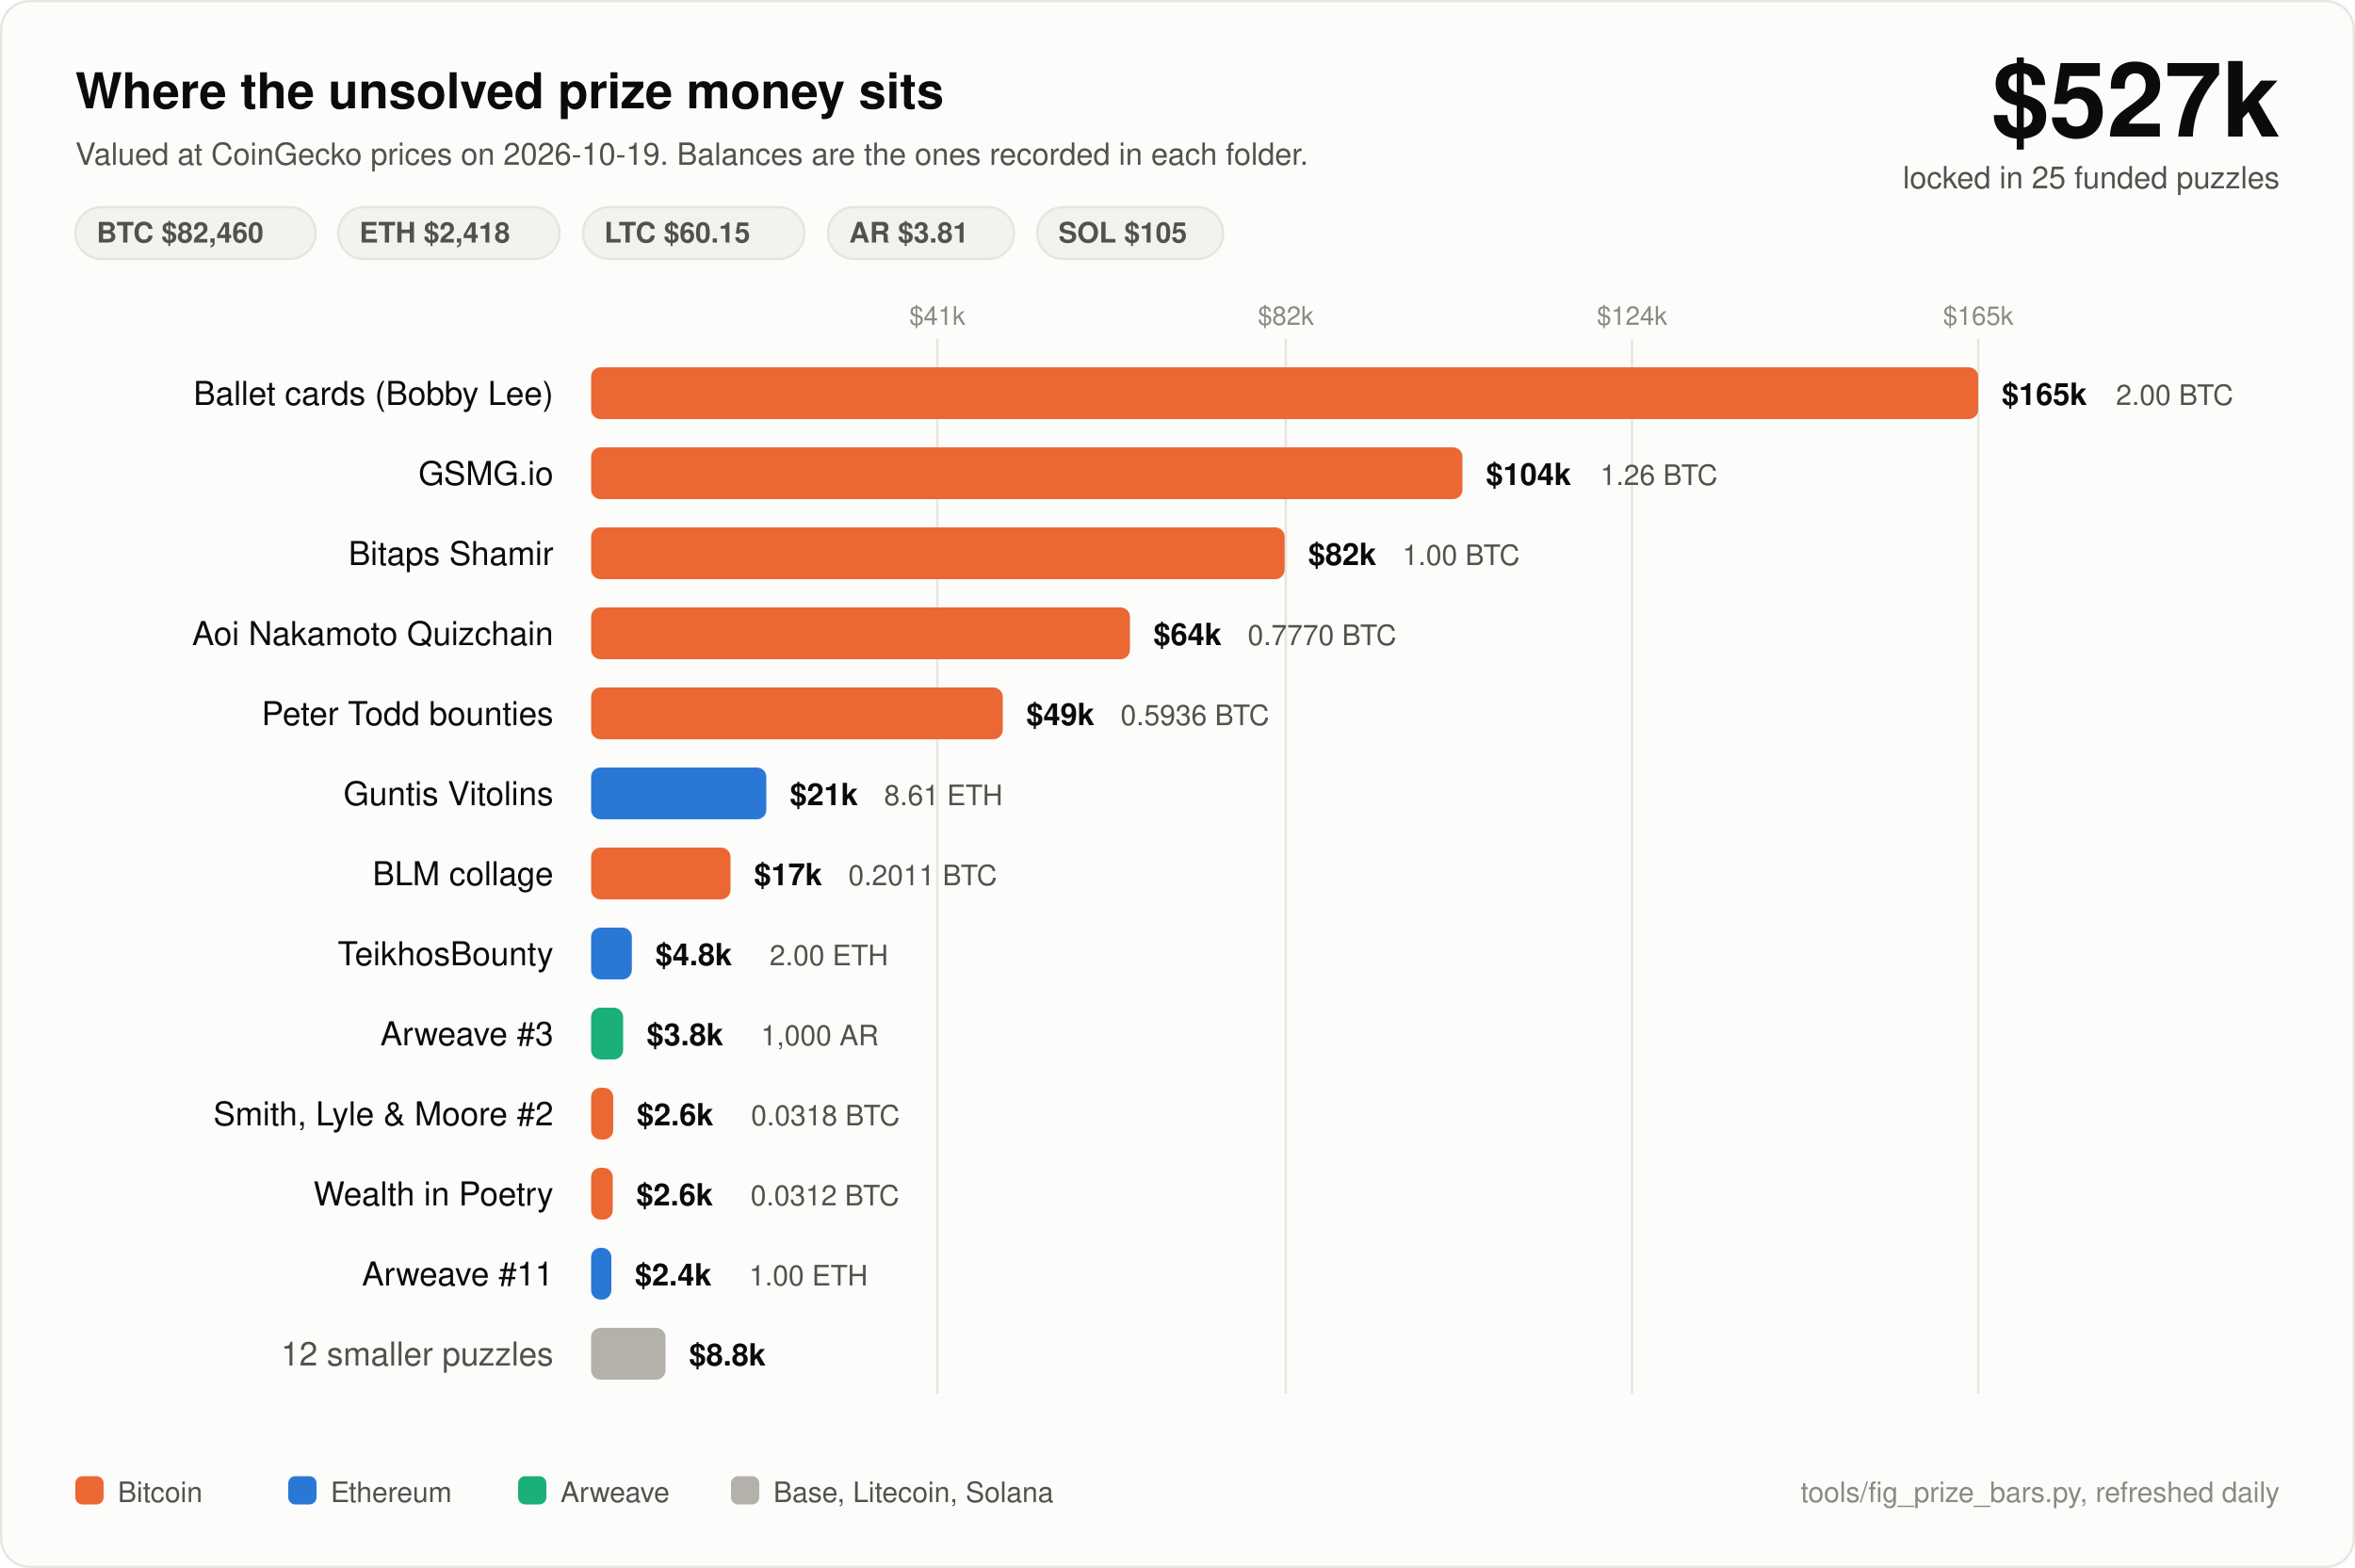
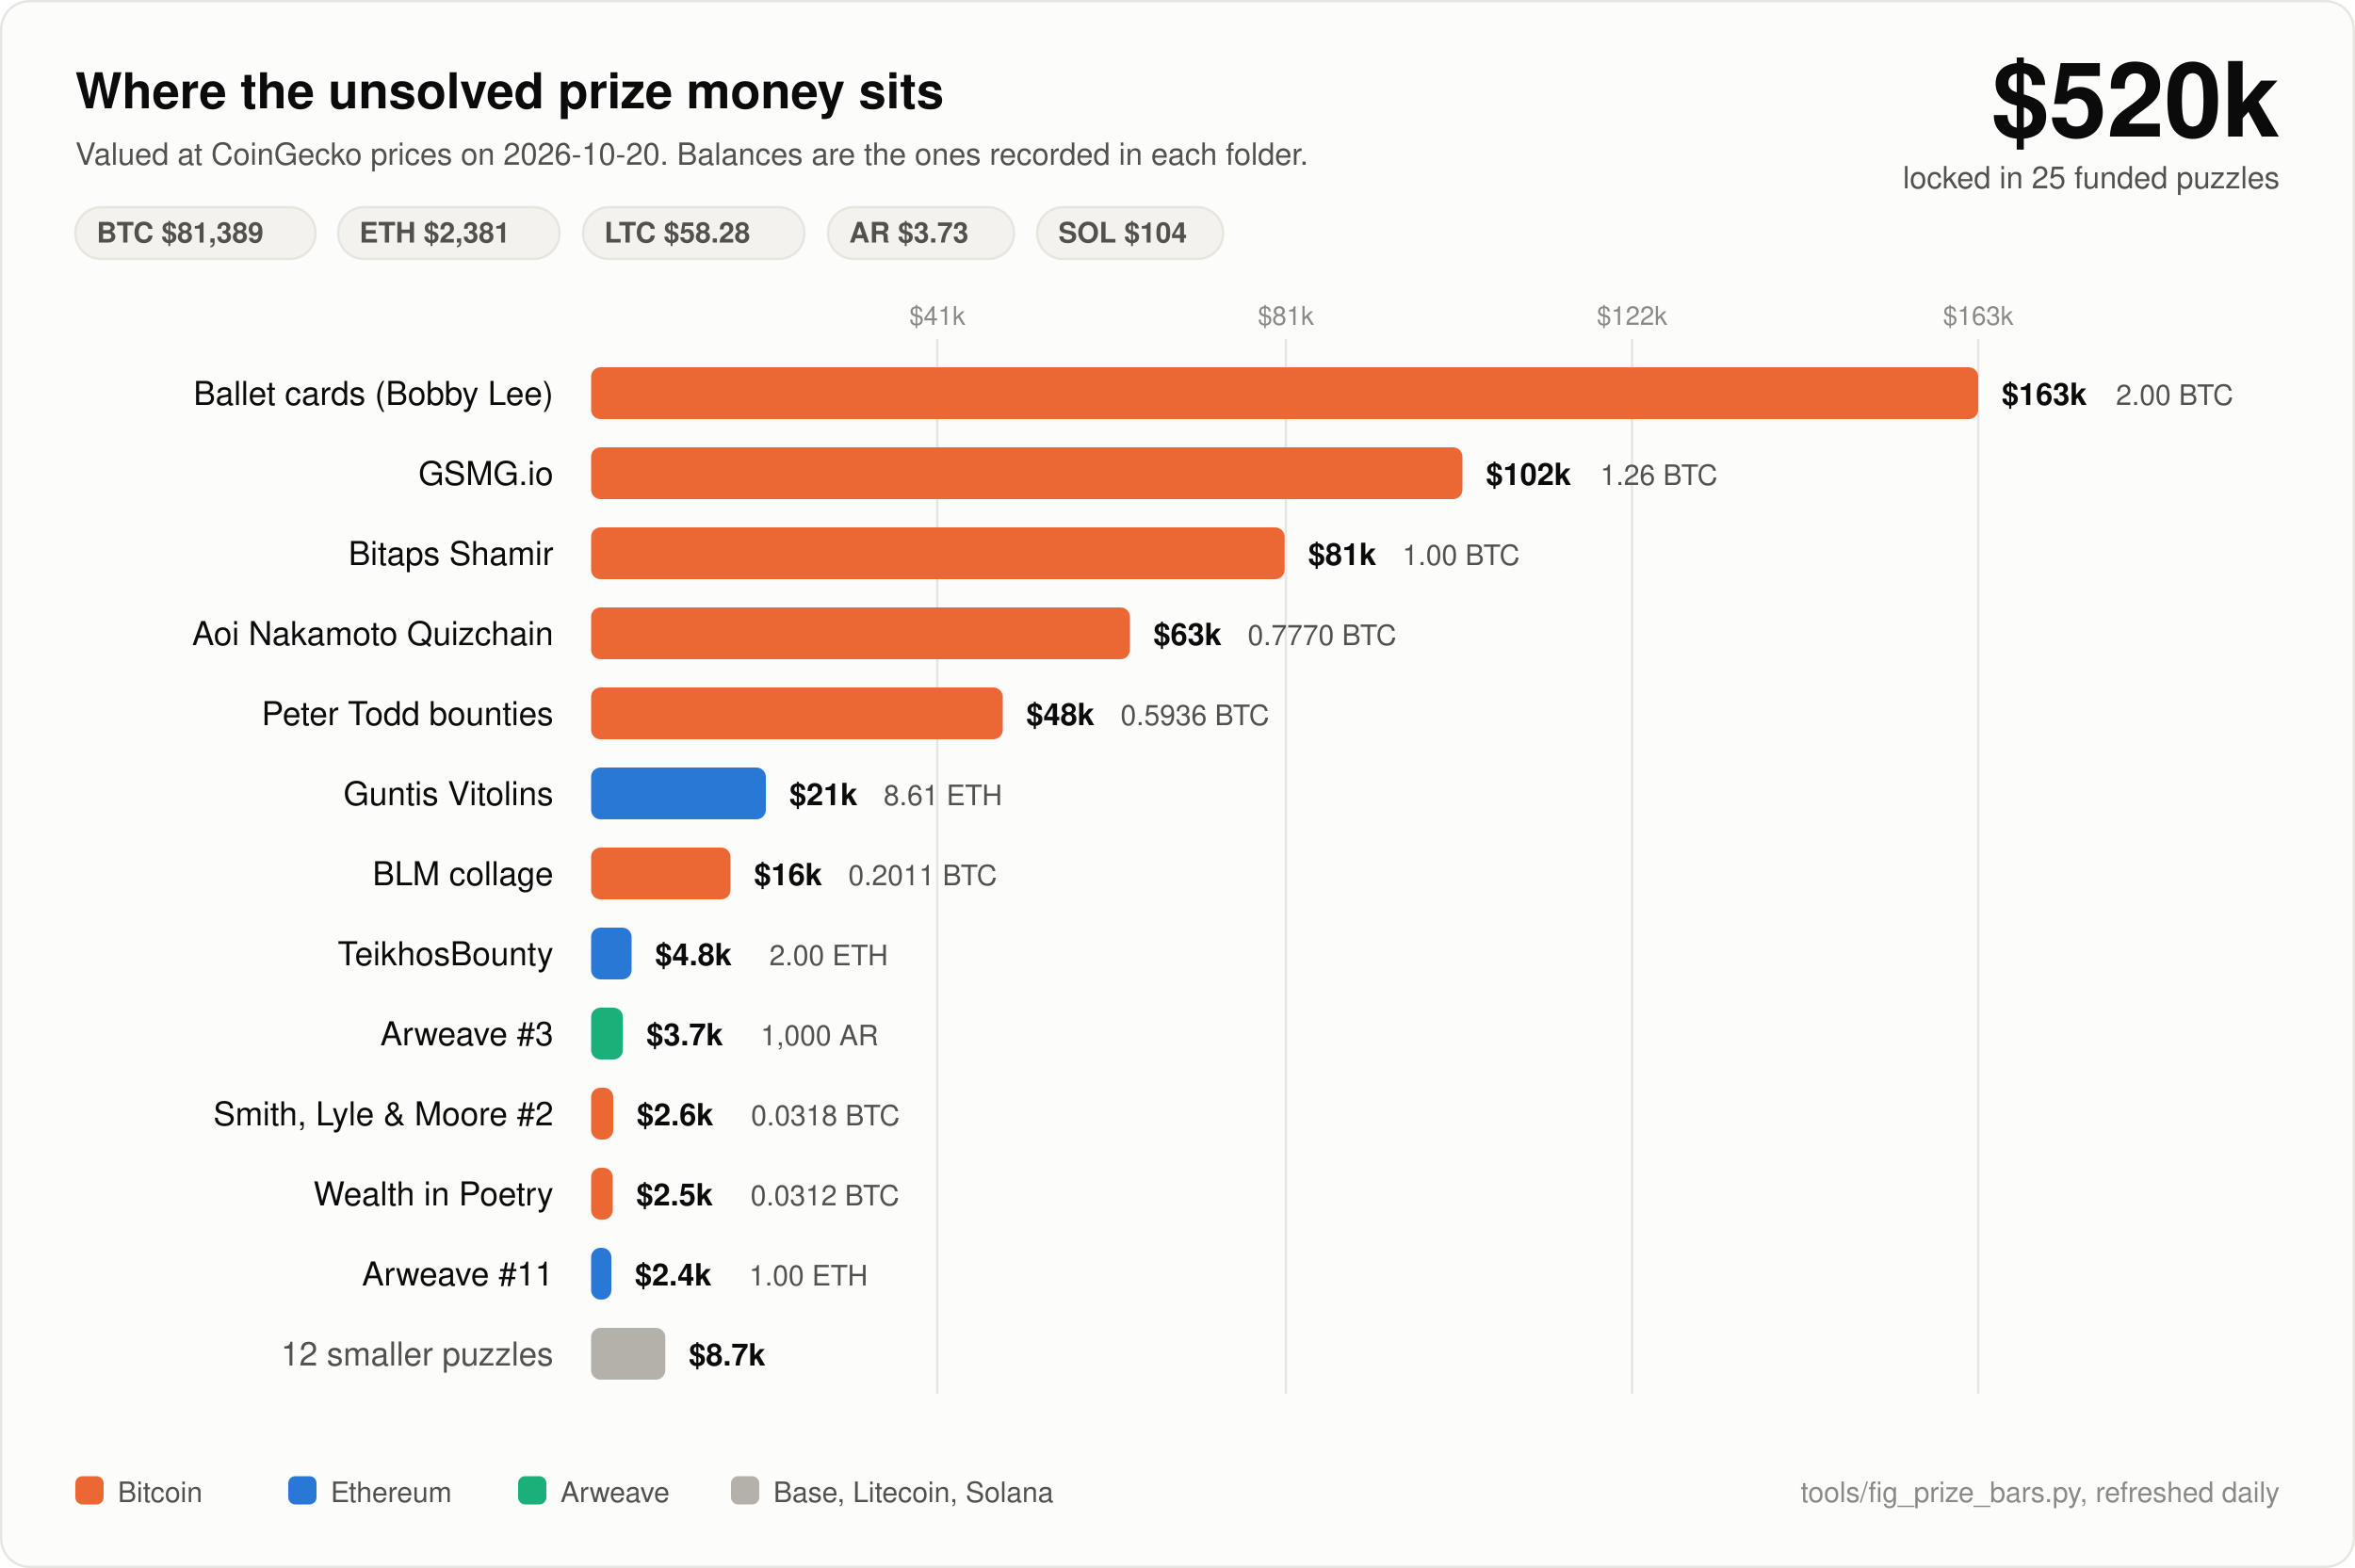
<svg xmlns="http://www.w3.org/2000/svg" width="1000" height="666" viewBox="0 0 1000 666" font-family="ui-sans-serif, -apple-system, Segoe UI, Helvetica, Arial, sans-serif">
  <rect x="0.5" y="0.5" width="999" height="665" rx="12" fill="#fcfcfb" stroke="#e6e5e0" />
  <text x="32" y="46" fill="#0b0b0b" font-size="21" font-weight="700">Where the unsolved prize money sits</text>
-   <text x="32" y="70" fill="#52514e" font-size="13">Valued at CoinGecko prices on 2026-10-19. Balances are the ones recorded in each folder.</text>
-   <text x="968" y="58" fill="#0b0b0b" font-size="44" font-weight="700" text-anchor="end">$527k</text>
+   <text x="32" y="70" fill="#52514e" font-size="13">Valued at CoinGecko prices on 2026-10-20. Balances are the ones recorded in each folder.</text>
+   <text x="968" y="58" fill="#0b0b0b" font-size="44" font-weight="700" text-anchor="end">$520k</text>
  <text x="968" y="80" fill="#52514e" font-size="13" text-anchor="end">locked in 25 funded puzzles</text>
  <rect x="32" y="88" width="102" height="22" rx="11" fill="#f3f2ee" stroke="#e6e5e0" />
-   <text x="41" y="103" fill="#52514e" font-size="12" font-weight="600">BTC $82,460</text>
+   <text x="41" y="103" fill="#52514e" font-size="12" font-weight="600">BTC $81,389</text>
  <rect x="143.6" y="88" width="94" height="22" rx="11" fill="#f3f2ee" stroke="#e6e5e0" />
-   <text x="152.6" y="103" fill="#52514e" font-size="12" font-weight="600">ETH $2,418</text>
+   <text x="152.6" y="103" fill="#52514e" font-size="12" font-weight="600">ETH $2,381</text>
  <rect x="247.6" y="88" width="94" height="22" rx="11" fill="#f3f2ee" stroke="#e6e5e0" />
-   <text x="256.6" y="103" fill="#52514e" font-size="12" font-weight="600">LTC $60.15</text>
+   <text x="256.6" y="103" fill="#52514e" font-size="12" font-weight="600">LTC $58.28</text>
  <rect x="351.6" y="88" width="79" height="22" rx="11" fill="#f3f2ee" stroke="#e6e5e0" />
-   <text x="360.6" y="103" fill="#52514e" font-size="12" font-weight="600">AR $3.81</text>
+   <text x="360.6" y="103" fill="#52514e" font-size="12" font-weight="600">AR $3.73</text>
  <rect x="440.4" y="88" width="79" height="22" rx="11" fill="#f3f2ee" stroke="#e6e5e0" />
-   <text x="449.4" y="103" fill="#52514e" font-size="12" font-weight="600">SOL $105</text>
+   <text x="449.4" y="103" fill="#52514e" font-size="12" font-weight="600">SOL $104</text>
  <line x1="398" y1="144" x2="398" y2="592" stroke="#e6e5e0" stroke-width="1" />
  <text x="398" y="138" fill="#8a8985" font-size="11" text-anchor="middle">$41k</text>
  <line x1="546" y1="144" x2="546" y2="592" stroke="#e6e5e0" stroke-width="1" />
-   <text x="546" y="138" fill="#8a8985" font-size="11" text-anchor="middle">$82k</text>
+   <text x="546" y="138" fill="#8a8985" font-size="11" text-anchor="middle">$81k</text>
  <line x1="693" y1="144" x2="693" y2="592" stroke="#e6e5e0" stroke-width="1" />
-   <text x="693" y="138" fill="#8a8985" font-size="11" text-anchor="middle">$124k</text>
+   <text x="693" y="138" fill="#8a8985" font-size="11" text-anchor="middle">$122k</text>
  <line x1="840" y1="144" x2="840" y2="592" stroke="#e6e5e0" stroke-width="1" />
-   <text x="840" y="138" fill="#8a8985" font-size="11" text-anchor="middle">$165k</text>
+   <text x="840" y="138" fill="#8a8985" font-size="11" text-anchor="middle">$163k</text>
  <text x="235" y="172" fill="#0b0b0b" font-size="14" text-anchor="end">Ballet cards (Bobby Lee)</text>
  <rect x="251" y="156" width="589.0" height="22" rx="4" fill="#eb6834" />
-   <text x="850.0" y="172" fill="#0b0b0b" font-size="13" font-weight="600">$165k</text>
+   <text x="850.0" y="172" fill="#0b0b0b" font-size="13" font-weight="600">$163k</text>
  <text x="898.5" y="172" fill="#52514e" font-size="12">2.00 BTC</text>
  <text x="235" y="206" fill="#0b0b0b" font-size="14" text-anchor="end">GSMG.io</text>
  <rect x="251" y="190" width="370.0" height="22" rx="4" fill="#eb6834" />
-   <text x="631.0" y="206" fill="#0b0b0b" font-size="13" font-weight="600">$104k</text>
+   <text x="631.0" y="206" fill="#0b0b0b" font-size="13" font-weight="600">$102k</text>
  <text x="679.5" y="206" fill="#52514e" font-size="12">1.26 BTC</text>
  <text x="235" y="240" fill="#0b0b0b" font-size="14" text-anchor="end">Bitaps Shamir</text>
  <rect x="251" y="224" width="294.5" height="22" rx="4" fill="#eb6834" />
-   <text x="555.5" y="240" fill="#0b0b0b" font-size="13" font-weight="600">$82k</text>
+   <text x="555.5" y="240" fill="#0b0b0b" font-size="13" font-weight="600">$81k</text>
  <text x="595.5" y="240" fill="#52514e" font-size="12">1.00 BTC</text>
  <text x="235" y="274" fill="#0b0b0b" font-size="14" text-anchor="end">Aoi Nakamoto Quizchain</text>
  <rect x="251" y="258" width="228.8" height="22" rx="4" fill="#eb6834" />
-   <text x="489.8" y="274" fill="#0b0b0b" font-size="13" font-weight="600">$64k</text>
+   <text x="489.8" y="274" fill="#0b0b0b" font-size="13" font-weight="600">$63k</text>
  <text x="529.8" y="274" fill="#52514e" font-size="12">0.7770 BTC</text>
  <text x="235" y="308" fill="#0b0b0b" font-size="14" text-anchor="end">Peter Todd bounties</text>
  <rect x="251" y="292" width="174.8" height="22" rx="4" fill="#eb6834" />
-   <text x="435.8" y="308" fill="#0b0b0b" font-size="13" font-weight="600">$49k</text>
+   <text x="435.8" y="308" fill="#0b0b0b" font-size="13" font-weight="600">$48k</text>
  <text x="475.8" y="308" fill="#52514e" font-size="12">0.5936 BTC</text>
  <text x="235" y="342" fill="#0b0b0b" font-size="14" text-anchor="end">Guntis Vitolins</text>
-   <rect x="251" y="326" width="74.4" height="22" rx="4" fill="#2a78d6" />
-   <text x="335.4" y="342" fill="#0b0b0b" font-size="13" font-weight="600">$21k</text>
-   <text x="375.4" y="342" fill="#52514e" font-size="12">8.61 ETH</text>
+   <rect x="251" y="326" width="74.2" height="22" rx="4" fill="#2a78d6" />
+   <text x="335.2" y="342" fill="#0b0b0b" font-size="13" font-weight="600">$21k</text>
+   <text x="375.2" y="342" fill="#52514e" font-size="12">8.61 ETH</text>
  <text x="235" y="376" fill="#0b0b0b" font-size="14" text-anchor="end">BLM collage</text>
  <rect x="251" y="360" width="59.2" height="22" rx="4" fill="#eb6834" />
-   <text x="320.2" y="376" fill="#0b0b0b" font-size="13" font-weight="600">$17k</text>
+   <text x="320.2" y="376" fill="#0b0b0b" font-size="13" font-weight="600">$16k</text>
  <text x="360.2" y="376" fill="#52514e" font-size="12">0.2011 BTC</text>
  <text x="235" y="410" fill="#0b0b0b" font-size="14" text-anchor="end">TeikhosBounty</text>
-   <rect x="251" y="394" width="17.3" height="22" rx="4" fill="#2a78d6" />
-   <text x="278.3" y="410" fill="#0b0b0b" font-size="13" font-weight="600">$4.8k</text>
-   <text x="326.8" y="410" fill="#52514e" font-size="12">2.00 ETH</text>
+   <rect x="251" y="394" width="17.2" height="22" rx="4" fill="#2a78d6" />
+   <text x="278.2" y="410" fill="#0b0b0b" font-size="13" font-weight="600">$4.8k</text>
+   <text x="326.7" y="410" fill="#52514e" font-size="12">2.00 ETH</text>
  <text x="235" y="444" fill="#0b0b0b" font-size="14" text-anchor="end">Arweave #3</text>
-   <rect x="251" y="428" width="13.6" height="22" rx="4" fill="#1baf7a" />
-   <text x="274.6" y="444" fill="#0b0b0b" font-size="13" font-weight="600">$3.8k</text>
-   <text x="323.1" y="444" fill="#52514e" font-size="12">1,000 AR</text>
+   <rect x="251" y="428" width="13.5" height="22" rx="4" fill="#1baf7a" />
+   <text x="274.5" y="444" fill="#0b0b0b" font-size="13" font-weight="600">$3.7k</text>
+   <text x="323.0" y="444" fill="#52514e" font-size="12">1,000 AR</text>
  <text x="235" y="478" fill="#0b0b0b" font-size="14" text-anchor="end">Smith, Lyle &amp; Moore #2</text>
  <rect x="251" y="462" width="9.4" height="22" rx="4" fill="#eb6834" />
  <text x="270.4" y="478" fill="#0b0b0b" font-size="13" font-weight="600">$2.6k</text>
  <text x="318.9" y="478" fill="#52514e" font-size="12">0.0318 BTC</text>
  <text x="235" y="512" fill="#0b0b0b" font-size="14" text-anchor="end">Wealth in Poetry</text>
  <rect x="251" y="496" width="9.2" height="22" rx="4" fill="#eb6834" />
-   <text x="270.2" y="512" fill="#0b0b0b" font-size="13" font-weight="600">$2.6k</text>
+   <text x="270.2" y="512" fill="#0b0b0b" font-size="13" font-weight="600">$2.5k</text>
  <text x="318.7" y="512" fill="#52514e" font-size="12">0.0312 BTC</text>
  <text x="235" y="546" fill="#0b0b0b" font-size="14" text-anchor="end">Arweave #11</text>
  <rect x="251" y="530" width="8.6" height="22" rx="4" fill="#2a78d6" />
  <text x="269.6" y="546" fill="#0b0b0b" font-size="13" font-weight="600">$2.4k</text>
  <text x="318.1" y="546" fill="#52514e" font-size="12">1.00 ETH</text>
  <text x="235" y="580" fill="#52514e" font-size="14" text-anchor="end">12 smaller puzzles</text>
-   <rect x="251" y="564" width="31.6" height="22" rx="4" fill="#b3b1aa" />
-   <text x="292.6" y="580" fill="#0b0b0b" font-size="13" font-weight="600">$8.8k</text>
+   <rect x="251" y="564" width="31.5" height="22" rx="4" fill="#b3b1aa" />
+   <text x="292.5" y="580" fill="#0b0b0b" font-size="13" font-weight="600">$8.7k</text>
  <rect x="32" y="627" width="12" height="12" rx="3" fill="#eb6834" />
  <text x="50" y="638" fill="#52514e" font-size="12">Bitcoin</text>
  <rect x="122.4" y="627" width="12" height="12" rx="3" fill="#2a78d6" />
  <text x="140.4" y="638" fill="#52514e" font-size="12">Ethereum</text>
  <rect x="220.0" y="627" width="12" height="12" rx="3" fill="#1baf7a" />
  <text x="238.0" y="638" fill="#52514e" font-size="12">Arweave</text>
  <rect x="310.4" y="627" width="12" height="12" rx="3" fill="#b3b1aa" />
  <text x="328.4" y="638" fill="#52514e" font-size="12">Base, Litecoin, Solana</text>
  <text x="968" y="638" fill="#8a8985" font-size="12" text-anchor="end">tools/fig_prize_bars.py, refreshed daily</text>
</svg>
